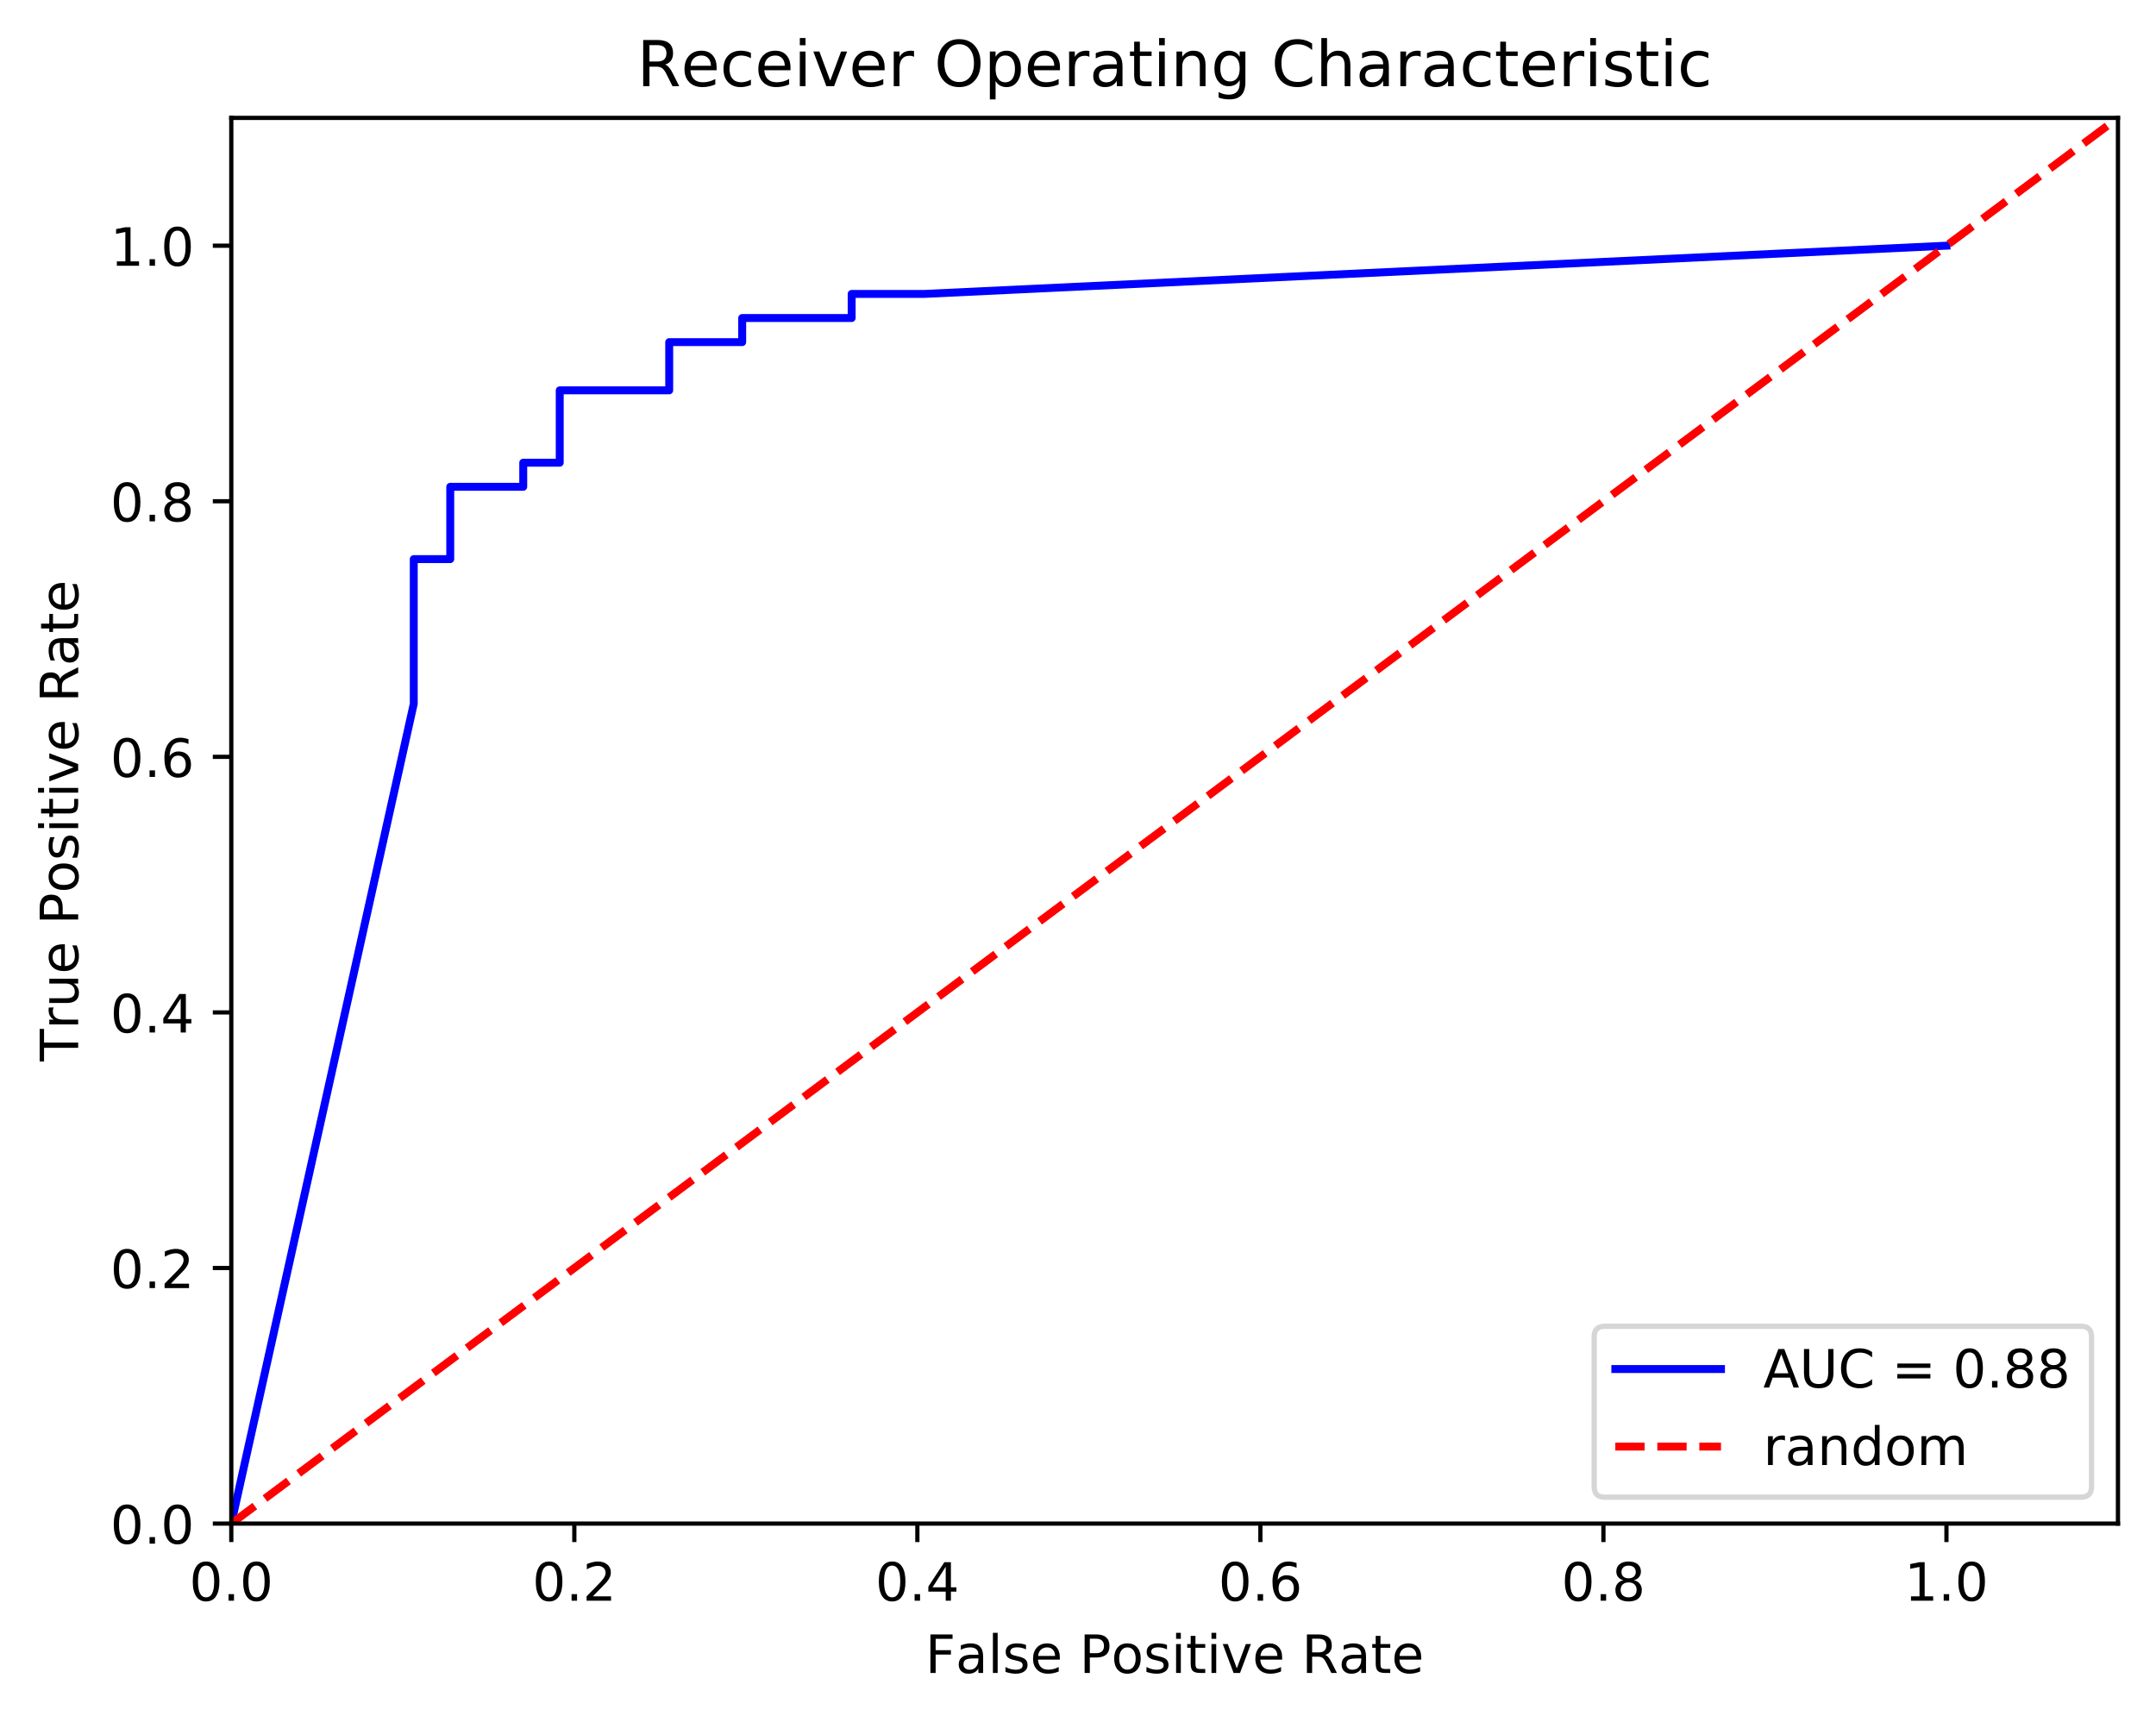
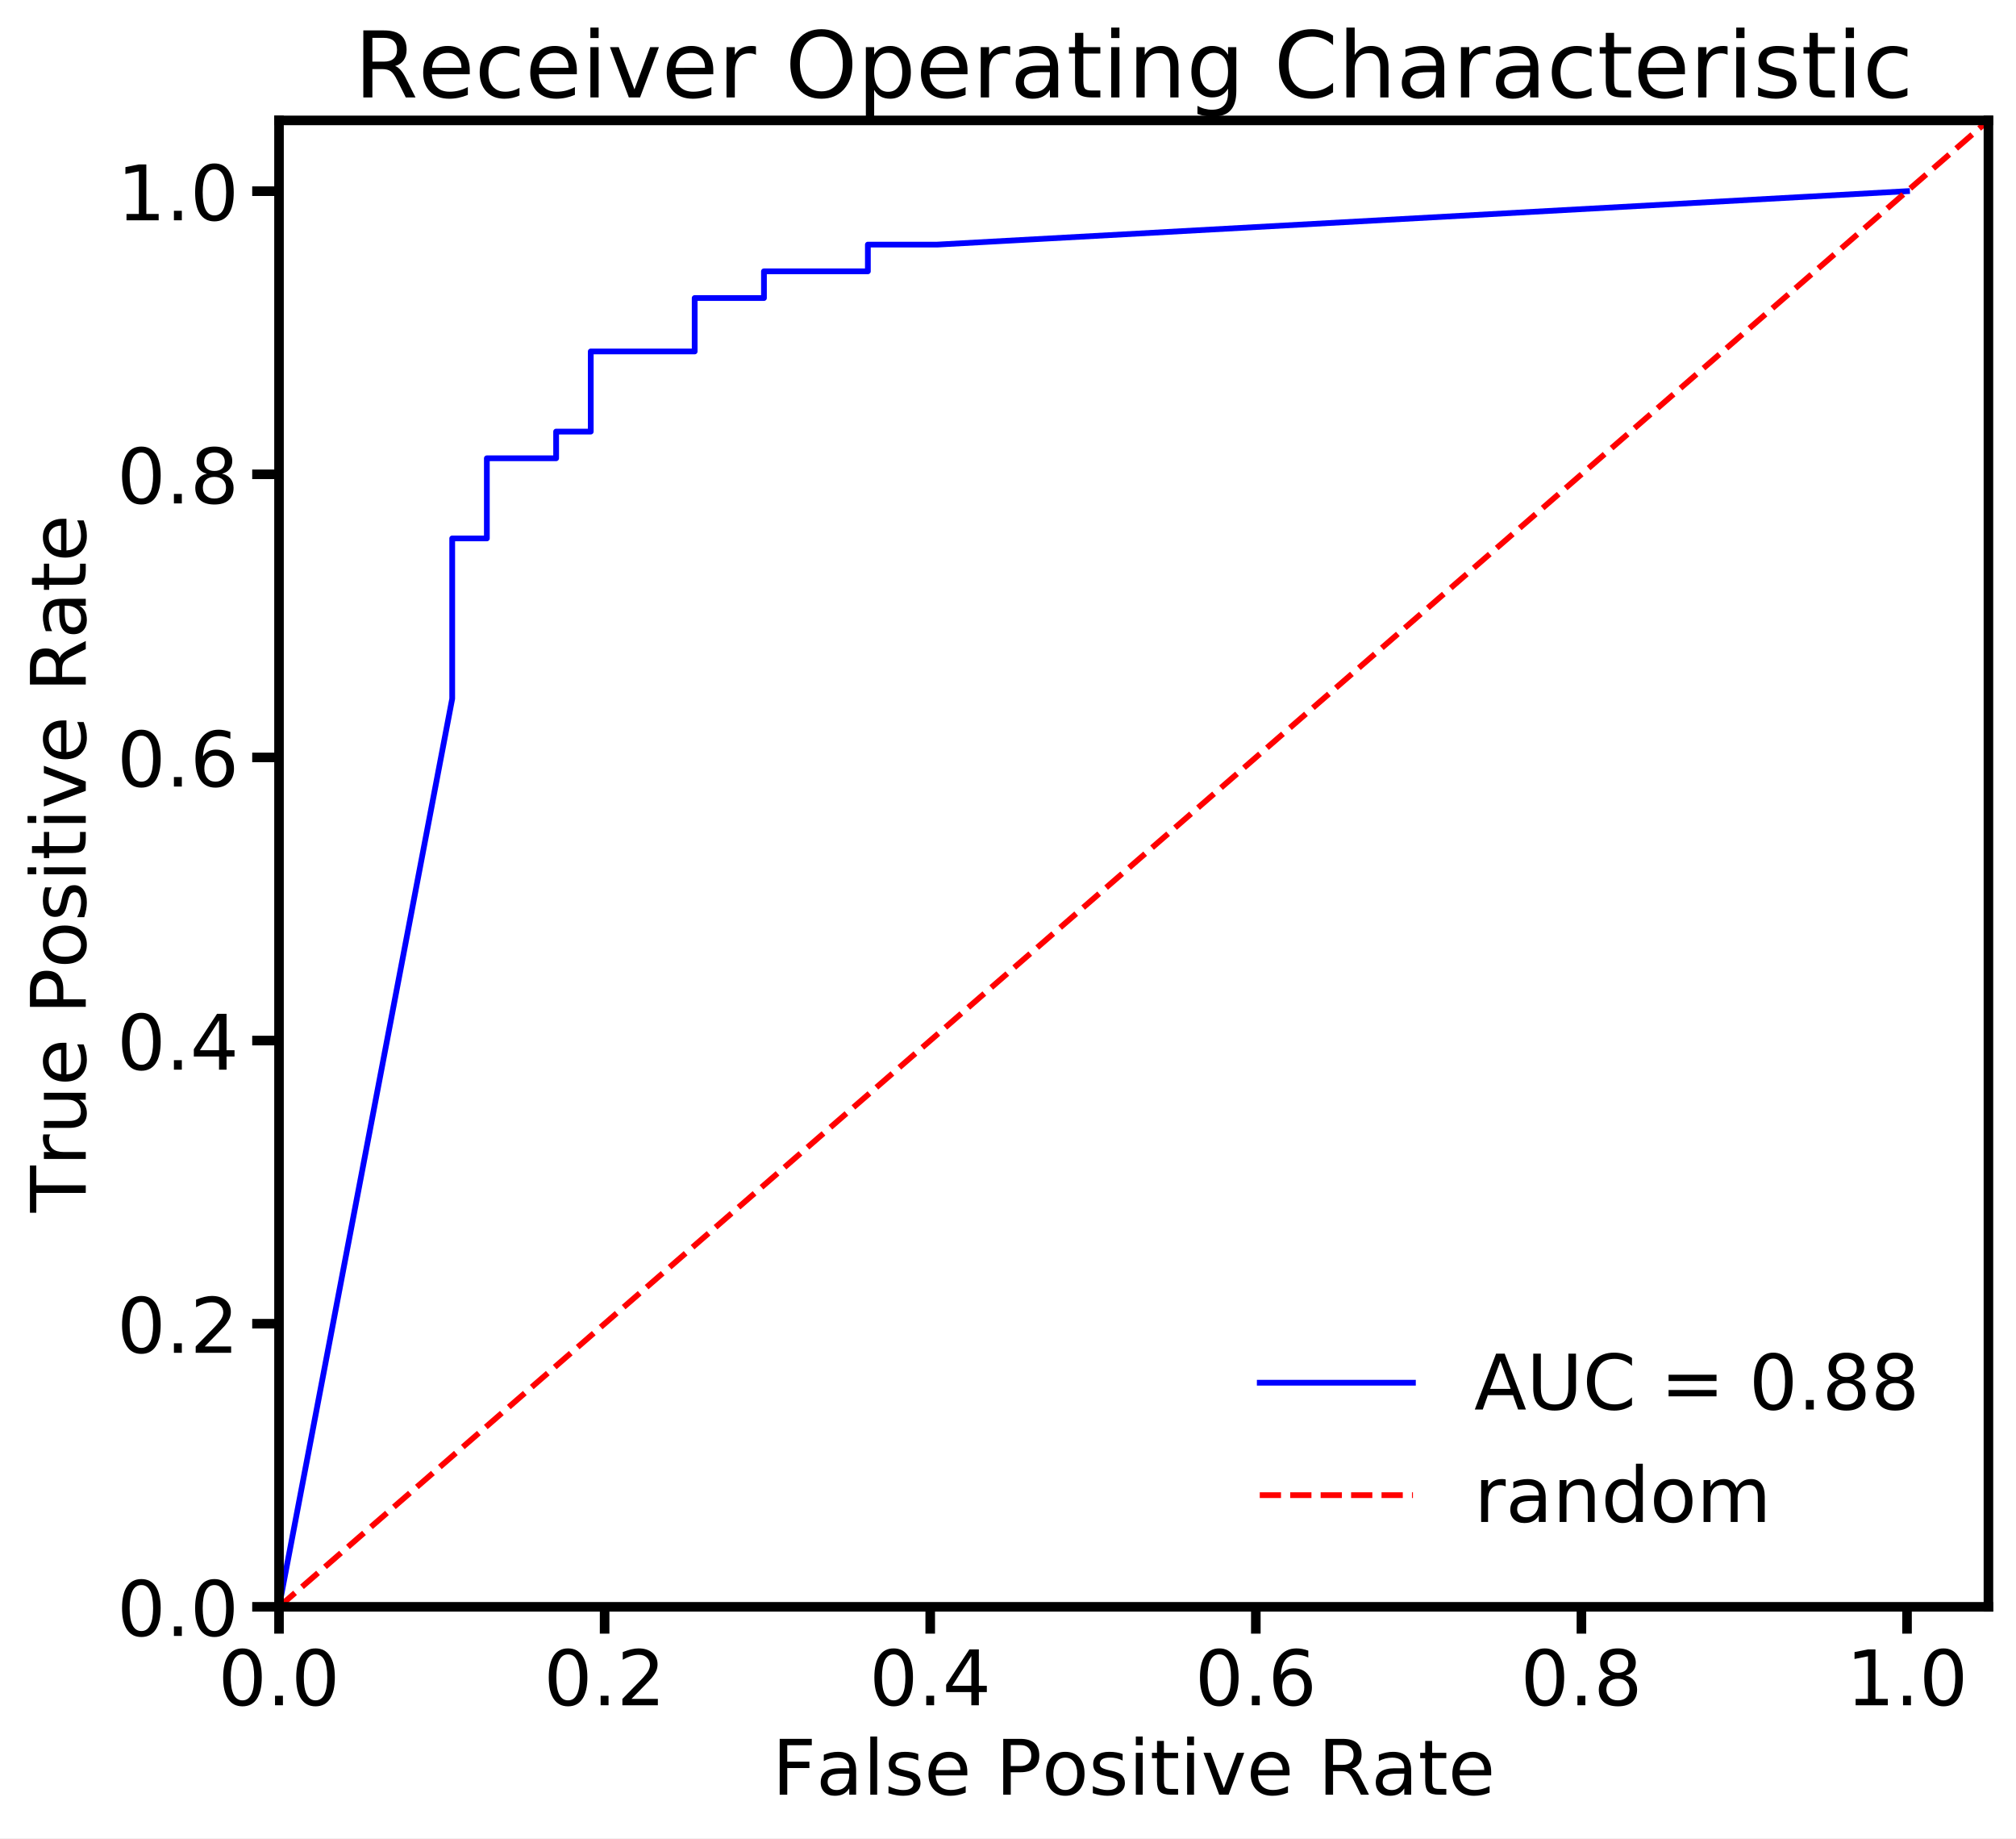
- <svg xmlns="http://www.w3.org/2000/svg" xmlns:xlink="http://www.w3.org/1999/xlink" height="325.986pt" version="1.1" viewBox="0 0 408.101 325.986" width="408.101pt">
+ <svg xmlns="http://www.w3.org/2000/svg" xmlns:xlink="http://www.w3.org/1999/xlink" height="479.929pt" version="1.1" viewBox="0 0 526.462 479.929" width="526.462pt">
  <defs>
    <style type="text/css">
*{stroke-linecap:butt;stroke-linejoin:round;}
  </style>
  </defs>
  <g id="figure_1">
    <g id="patch_1">
-       <path d="M 0 325.986  L 408.101 325.986  L 408.101 0  L 0 0  z " style="fill:#ffffff;" />
+       <path d="M 0 479.929  L 526.462 479.929  L 526.462 0  L 0 0  z " style="fill:#ffffff;" />
    </g>
    <g id="axes_1">
      <g id="patch_2">
-         <path d="M 43.781 288.43  L 400.901 288.43  L 400.901 22.318  L 43.781 22.318  z " style="fill:#ffffff;" />
+         <path d="M 72.862 419.516  L 519.263 419.516  L 519.263 31.436  L 72.862 31.436  z " style="fill:#ffffff;" />
      </g>
      <g id="matplotlib.axis_1">
        <g id="xtick_1">
          <g id="line2d_1">
            <defs>
-               <path d="M 0 0  L 0 3.5  " id="m58cfafa194" style="stroke:#000000;stroke-width:0.8;" />
-             </defs>
-             <g>
-               <use style="stroke:#000000;stroke-width:0.8;" x="43.781" xlink:href="#m58cfafa194" y="288.43" />
+               <path d="M 0 0  L 0 7  " id="m5b88ac5a7a" style="stroke:#000000;stroke-width:2.5;" />
+             </defs>
+             <g>
+               <use style="stroke:#000000;stroke-width:2.5;" x="72.862" xlink:href="#m5b88ac5a7a" y="419.516" />
            </g>
          </g>
          <g id="text_1">
            <defs>
              <path d="M 31.781 66.406  Q 24.172 66.406 20.328 58.906  Q 16.5 51.422 16.5 36.375  Q 16.5 21.391 20.328 13.891  Q 24.172 6.391 31.781 6.391  Q 39.453 6.391 43.281 13.891  Q 47.125 21.391 47.125 36.375  Q 47.125 51.422 43.281 58.906  Q 39.453 66.406 31.781 66.406  z M 31.781 74.219  Q 44.047 74.219 50.516 64.516  Q 56.984 54.828 56.984 36.375  Q 56.984 17.969 50.516 8.266  Q 44.047 -1.422 31.781 -1.422  Q 19.531 -1.422 13.062 8.266  Q 6.594 17.969 6.594 36.375  Q 6.594 54.828 13.062 64.516  Q 19.531 74.219 31.781 74.219  z " id="DejaVuSans-48" />
              <path d="M 10.688 12.406  L 21 12.406  L 21 0  L 10.688 0  z " id="DejaVuSans-46" />
            </defs>
-             <g transform="translate(35.82969 303.0286)scale(0.1 -0.1)">
+             <g transform="translate(56.95938 445.2131)scale(0.2 -0.2)">
              <use xlink:href="#DejaVuSans-48" />
              <use x="63.623" xlink:href="#DejaVuSans-46" />
              <use x="95.41" xlink:href="#DejaVuSans-48" />
            </g>
          </g>
        </g>
        <g id="xtick_2">
          <g id="line2d_2">
            <g>
-               <use style="stroke:#000000;stroke-width:0.8;" x="108.712" xlink:href="#m58cfafa194" y="288.43" />
+               <use style="stroke:#000000;stroke-width:2.5;" x="157.891" xlink:href="#m5b88ac5a7a" y="419.516" />
            </g>
          </g>
          <g id="text_2">
            <defs>
              <path d="M 19.188 8.297  L 53.609 8.297  L 53.609 0  L 7.328 0  L 7.328 8.297  Q 12.938 14.109 22.625 23.891  Q 32.328 33.688 34.812 36.531  Q 39.547 41.844 41.422 45.531  Q 43.312 49.219 43.312 52.781  Q 43.312 58.594 39.234 62.25  Q 35.156 65.922 28.609 65.922  Q 23.969 65.922 18.812 64.312  Q 13.672 62.703 7.812 59.422  L 7.812 69.391  Q 13.766 71.781 18.938 73  Q 24.125 74.219 28.422 74.219  Q 39.75 74.219 46.484 68.547  Q 53.219 62.891 53.219 53.422  Q 53.219 48.922 51.531 44.891  Q 49.859 40.875 45.406 35.406  Q 44.188 33.984 37.641 27.219  Q 31.109 20.453 19.188 8.297  z " id="DejaVuSans-50" />
            </defs>
-             <g transform="translate(100.7606 303.0286)scale(0.1 -0.1)">
+             <g transform="translate(141.9879 445.2131)scale(0.2 -0.2)">
              <use xlink:href="#DejaVuSans-48" />
              <use x="63.623" xlink:href="#DejaVuSans-46" />
              <use x="95.41" xlink:href="#DejaVuSans-50" />
            </g>
          </g>
        </g>
        <g id="xtick_3">
          <g id="line2d_3">
            <g>
-               <use style="stroke:#000000;stroke-width:0.8;" x="173.643" xlink:href="#m58cfafa194" y="288.43" />
+               <use style="stroke:#000000;stroke-width:2.5;" x="242.92" xlink:href="#m5b88ac5a7a" y="419.516" />
            </g>
          </g>
          <g id="text_3">
            <defs>
              <path d="M 37.797 64.312  L 12.891 25.391  L 37.797 25.391  z M 35.203 72.906  L 47.609 72.906  L 47.609 25.391  L 58.016 25.391  L 58.016 17.188  L 47.609 17.188  L 47.609 0  L 37.797 0  L 37.797 17.188  L 4.891 17.188  L 4.891 26.703  z " id="DejaVuSans-52" />
            </defs>
-             <g transform="translate(165.6915 303.0286)scale(0.1 -0.1)">
+             <g transform="translate(227.0165 445.2131)scale(0.2 -0.2)">
              <use xlink:href="#DejaVuSans-48" />
              <use x="63.623" xlink:href="#DejaVuSans-46" />
              <use x="95.41" xlink:href="#DejaVuSans-52" />
            </g>
          </g>
        </g>
        <g id="xtick_4">
          <g id="line2d_4">
            <g>
-               <use style="stroke:#000000;stroke-width:0.8;" x="238.574" xlink:href="#m58cfafa194" y="288.43" />
+               <use style="stroke:#000000;stroke-width:2.5;" x="327.948" xlink:href="#m5b88ac5a7a" y="419.516" />
            </g>
          </g>
          <g id="text_4">
            <defs>
              <path d="M 33.016 40.375  Q 26.375 40.375 22.484 35.828  Q 18.609 31.297 18.609 23.391  Q 18.609 15.531 22.484 10.953  Q 26.375 6.391 33.016 6.391  Q 39.656 6.391 43.531 10.953  Q 47.406 15.531 47.406 23.391  Q 47.406 31.297 43.531 35.828  Q 39.656 40.375 33.016 40.375  z M 52.594 71.297  L 52.594 62.312  Q 48.875 64.062 45.094 64.984  Q 41.312 65.922 37.594 65.922  Q 27.828 65.922 22.672 59.328  Q 17.531 52.734 16.797 39.406  Q 19.672 43.656 24.016 45.922  Q 28.375 48.188 33.594 48.188  Q 44.578 48.188 50.953 41.516  Q 57.328 34.859 57.328 23.391  Q 57.328 12.156 50.688 5.359  Q 44.047 -1.422 33.016 -1.422  Q 20.359 -1.422 13.672 8.266  Q 6.984 17.969 6.984 36.375  Q 6.984 53.656 15.188 63.938  Q 23.391 74.219 37.203 74.219  Q 40.922 74.219 44.703 73.484  Q 48.484 72.75 52.594 71.297  z " id="DejaVuSans-54" />
            </defs>
-             <g transform="translate(230.6224 303.0286)scale(0.1 -0.1)">
+             <g transform="translate(312.0451 445.2131)scale(0.2 -0.2)">
              <use xlink:href="#DejaVuSans-48" />
              <use x="63.623" xlink:href="#DejaVuSans-46" />
              <use x="95.41" xlink:href="#DejaVuSans-54" />
            </g>
          </g>
        </g>
        <g id="xtick_5">
          <g id="line2d_5">
            <g>
-               <use style="stroke:#000000;stroke-width:0.8;" x="303.505" xlink:href="#m58cfafa194" y="288.43" />
+               <use style="stroke:#000000;stroke-width:2.5;" x="412.977" xlink:href="#m5b88ac5a7a" y="419.516" />
            </g>
          </g>
          <g id="text_5">
            <defs>
              <path d="M 31.781 34.625  Q 24.75 34.625 20.719 30.859  Q 16.703 27.094 16.703 20.516  Q 16.703 13.922 20.719 10.156  Q 24.75 6.391 31.781 6.391  Q 38.812 6.391 42.859 10.172  Q 46.922 13.969 46.922 20.516  Q 46.922 27.094 42.891 30.859  Q 38.875 34.625 31.781 34.625  z M 21.922 38.812  Q 15.578 40.375 12.031 44.719  Q 8.5 49.078 8.5 55.328  Q 8.5 64.062 14.719 69.141  Q 20.953 74.219 31.781 74.219  Q 42.672 74.219 48.875 69.141  Q 55.078 64.062 55.078 55.328  Q 55.078 49.078 51.531 44.719  Q 48 40.375 41.703 38.812  Q 48.828 37.156 52.797 32.312  Q 56.781 27.484 56.781 20.516  Q 56.781 9.906 50.312 4.234  Q 43.844 -1.422 31.781 -1.422  Q 19.734 -1.422 13.25 4.234  Q 6.781 9.906 6.781 20.516  Q 6.781 27.484 10.781 32.312  Q 14.797 37.156 21.922 38.812  z M 18.312 54.391  Q 18.312 48.734 21.844 45.562  Q 25.391 42.391 31.781 42.391  Q 38.141 42.391 41.719 45.562  Q 45.312 48.734 45.312 54.391  Q 45.312 60.062 41.719 63.234  Q 38.141 66.406 31.781 66.406  Q 25.391 66.406 21.844 63.234  Q 18.312 60.062 18.312 54.391  z " id="DejaVuSans-56" />
            </defs>
-             <g transform="translate(295.5533 303.0286)scale(0.1 -0.1)">
+             <g transform="translate(397.0737 445.2131)scale(0.2 -0.2)">
              <use xlink:href="#DejaVuSans-48" />
              <use x="63.623" xlink:href="#DejaVuSans-46" />
              <use x="95.41" xlink:href="#DejaVuSans-56" />
            </g>
          </g>
        </g>
        <g id="xtick_6">
          <g id="line2d_6">
            <g>
-               <use style="stroke:#000000;stroke-width:0.8;" x="368.436" xlink:href="#m58cfafa194" y="288.43" />
+               <use style="stroke:#000000;stroke-width:2.5;" x="498.005" xlink:href="#m5b88ac5a7a" y="419.516" />
            </g>
          </g>
          <g id="text_6">
            <defs>
              <path d="M 12.406 8.297  L 28.516 8.297  L 28.516 63.922  L 10.984 60.406  L 10.984 69.391  L 28.422 72.906  L 38.281 72.906  L 38.281 8.297  L 54.391 8.297  L 54.391 0  L 12.406 0  z " id="DejaVuSans-49" />
            </defs>
-             <g transform="translate(360.4842 303.0286)scale(0.1 -0.1)">
+             <g transform="translate(482.1022 445.2131)scale(0.2 -0.2)">
              <use xlink:href="#DejaVuSans-49" />
              <use x="63.623" xlink:href="#DejaVuSans-46" />
              <use x="95.41" xlink:href="#DejaVuSans-48" />
            </g>
          </g>
        </g>
        <g id="text_7">
          <defs>
            <path d="M 9.812 72.906  L 51.703 72.906  L 51.703 64.594  L 19.672 64.594  L 19.672 43.109  L 48.578 43.109  L 48.578 34.812  L 19.672 34.812  L 19.672 0  L 9.812 0  z " id="DejaVuSans-70" />
            <path d="M 34.281 27.484  Q 23.391 27.484 19.188 25  Q 14.984 22.516 14.984 16.5  Q 14.984 11.719 18.141 8.906  Q 21.297 6.109 26.703 6.109  Q 34.188 6.109 38.703 11.406  Q 43.219 16.703 43.219 25.484  L 43.219 27.484  z M 52.203 31.203  L 52.203 0  L 43.219 0  L 43.219 8.297  Q 40.141 3.328 35.547 0.953  Q 30.953 -1.422 24.312 -1.422  Q 15.922 -1.422 10.953 3.297  Q 6 8.016 6 15.922  Q 6 25.141 12.172 29.828  Q 18.359 34.516 30.609 34.516  L 43.219 34.516  L 43.219 35.406  Q 43.219 41.609 39.141 45  Q 35.062 48.391 27.688 48.391  Q 23 48.391 18.547 47.266  Q 14.109 46.141 10.016 43.891  L 10.016 52.203  Q 14.938 54.109 19.578 55.047  Q 24.219 56 28.609 56  Q 40.484 56 46.344 49.844  Q 52.203 43.703 52.203 31.203  z " id="DejaVuSans-97" />
            <path d="M 9.422 75.984  L 18.406 75.984  L 18.406 0  L 9.422 0  z " id="DejaVuSans-108" />
            <path d="M 44.281 53.078  L 44.281 44.578  Q 40.484 46.531 36.375 47.5  Q 32.281 48.484 27.875 48.484  Q 21.188 48.484 17.844 46.438  Q 14.5 44.391 14.5 40.281  Q 14.5 37.156 16.891 35.375  Q 19.281 33.594 26.516 31.984  L 29.594 31.297  Q 39.156 29.25 43.188 25.516  Q 47.219 21.781 47.219 15.094  Q 47.219 7.469 41.188 3.016  Q 35.156 -1.422 24.609 -1.422  Q 20.219 -1.422 15.453 -0.562  Q 10.688 0.297 5.422 2  L 5.422 11.281  Q 10.406 8.688 15.234 7.391  Q 20.062 6.109 24.812 6.109  Q 31.156 6.109 34.562 8.281  Q 37.984 10.453 37.984 14.406  Q 37.984 18.062 35.516 20.016  Q 33.062 21.969 24.703 23.781  L 21.578 24.516  Q 13.234 26.266 9.516 29.906  Q 5.812 33.547 5.812 39.891  Q 5.812 47.609 11.281 51.797  Q 16.75 56 26.812 56  Q 31.781 56 36.172 55.266  Q 40.578 54.547 44.281 53.078  z " id="DejaVuSans-115" />
            <path d="M 56.203 29.594  L 56.203 25.203  L 14.891 25.203  Q 15.484 15.922 20.484 11.062  Q 25.484 6.203 34.422 6.203  Q 39.594 6.203 44.453 7.469  Q 49.312 8.734 54.109 11.281  L 54.109 2.781  Q 49.266 0.734 44.188 -0.344  Q 39.109 -1.422 33.891 -1.422  Q 20.797 -1.422 13.156 6.188  Q 5.516 13.812 5.516 26.812  Q 5.516 40.234 12.766 48.109  Q 20.016 56 32.328 56  Q 43.359 56 49.781 48.891  Q 56.203 41.797 56.203 29.594  z M 47.219 32.234  Q 47.125 39.594 43.094 43.984  Q 39.062 48.391 32.422 48.391  Q 24.906 48.391 20.391 44.141  Q 15.875 39.891 15.188 32.172  z " id="DejaVuSans-101" />
            <path id="DejaVuSans-32" />
            <path d="M 19.672 64.797  L 19.672 37.406  L 32.078 37.406  Q 38.969 37.406 42.719 40.969  Q 46.484 44.531 46.484 51.125  Q 46.484 57.672 42.719 61.234  Q 38.969 64.797 32.078 64.797  z M 9.812 72.906  L 32.078 72.906  Q 44.344 72.906 50.609 67.359  Q 56.891 61.812 56.891 51.125  Q 56.891 40.328 50.609 34.812  Q 44.344 29.297 32.078 29.297  L 19.672 29.297  L 19.672 0  L 9.812 0  z " id="DejaVuSans-80" />
            <path d="M 30.609 48.391  Q 23.391 48.391 19.188 42.75  Q 14.984 37.109 14.984 27.297  Q 14.984 17.484 19.156 11.844  Q 23.344 6.203 30.609 6.203  Q 37.797 6.203 41.984 11.859  Q 46.188 17.531 46.188 27.297  Q 46.188 37.016 41.984 42.703  Q 37.797 48.391 30.609 48.391  z M 30.609 56  Q 42.328 56 49.016 48.375  Q 55.719 40.766 55.719 27.297  Q 55.719 13.875 49.016 6.219  Q 42.328 -1.422 30.609 -1.422  Q 18.844 -1.422 12.172 6.219  Q 5.516 13.875 5.516 27.297  Q 5.516 40.766 12.172 48.375  Q 18.844 56 30.609 56  z " id="DejaVuSans-111" />
            <path d="M 9.422 54.688  L 18.406 54.688  L 18.406 0  L 9.422 0  z M 9.422 75.984  L 18.406 75.984  L 18.406 64.594  L 9.422 64.594  z " id="DejaVuSans-105" />
            <path d="M 18.312 70.219  L 18.312 54.688  L 36.812 54.688  L 36.812 47.703  L 18.312 47.703  L 18.312 18.016  Q 18.312 11.328 20.141 9.422  Q 21.969 7.516 27.594 7.516  L 36.812 7.516  L 36.812 0  L 27.594 0  Q 17.188 0 13.234 3.875  Q 9.281 7.766 9.281 18.016  L 9.281 47.703  L 2.688 47.703  L 2.688 54.688  L 9.281 54.688  L 9.281 70.219  z " id="DejaVuSans-116" />
            <path d="M 2.984 54.688  L 12.5 54.688  L 29.594 8.797  L 46.688 54.688  L 56.203 54.688  L 35.688 0  L 23.484 0  z " id="DejaVuSans-118" />
            <path d="M 44.391 34.188  Q 47.562 33.109 50.562 29.594  Q 53.562 26.078 56.594 19.922  L 66.609 0  L 56 0  L 46.688 18.703  Q 43.062 26.031 39.672 28.422  Q 36.281 30.812 30.422 30.812  L 19.672 30.812  L 19.672 0  L 9.812 0  L 9.812 72.906  L 32.078 72.906  Q 44.578 72.906 50.734 67.672  Q 56.891 62.453 56.891 51.906  Q 56.891 45.016 53.688 40.469  Q 50.484 35.938 44.391 34.188  z M 19.672 64.797  L 19.672 38.922  L 32.078 38.922  Q 39.203 38.922 42.844 42.219  Q 46.484 45.516 46.484 51.906  Q 46.484 58.297 42.844 61.547  Q 39.203 64.797 32.078 64.797  z " id="DejaVuSans-82" />
          </defs>
-           <g transform="translate(175.1358 316.7067)scale(0.1 -0.1)">
+           <g transform="translate(201.6516 468.5694)scale(0.2 -0.2)">
            <use xlink:href="#DejaVuSans-70" />
            <use x="57.379" xlink:href="#DejaVuSans-97" />
            <use x="118.658" xlink:href="#DejaVuSans-108" />
            <use x="146.441" xlink:href="#DejaVuSans-115" />
            <use x="198.541" xlink:href="#DejaVuSans-101" />
            <use x="260.064" xlink:href="#DejaVuSans-32" />
            <use x="291.852" xlink:href="#DejaVuSans-80" />
            <use x="352.107" xlink:href="#DejaVuSans-111" />
            <use x="413.289" xlink:href="#DejaVuSans-115" />
            <use x="465.389" xlink:href="#DejaVuSans-105" />
            <use x="493.172" xlink:href="#DejaVuSans-116" />
            <use x="532.381" xlink:href="#DejaVuSans-105" />
            <use x="560.164" xlink:href="#DejaVuSans-118" />
            <use x="619.344" xlink:href="#DejaVuSans-101" />
            <use x="680.867" xlink:href="#DejaVuSans-32" />
            <use x="712.654" xlink:href="#DejaVuSans-82" />
            <use x="782.105" xlink:href="#DejaVuSans-97" />
            <use x="843.385" xlink:href="#DejaVuSans-116" />
            <use x="882.594" xlink:href="#DejaVuSans-101" />
          </g>
        </g>
      </g>
      <g id="matplotlib.axis_2">
        <g id="ytick_1">
          <g id="line2d_7">
            <defs>
-               <path d="M 0 0  L -3.5 0  " id="mcb95b6b157" style="stroke:#000000;stroke-width:0.8;" />
-             </defs>
-             <g>
-               <use style="stroke:#000000;stroke-width:0.8;" x="43.781" xlink:href="#mcb95b6b157" y="288.43" />
+               <path d="M 0 0  L -7 0  " id="m19dcec7532" style="stroke:#000000;stroke-width:2.5;" />
+             </defs>
+             <g>
+               <use style="stroke:#000000;stroke-width:2.5;" x="72.862" xlink:href="#m19dcec7532" y="419.516" />
            </g>
          </g>
          <g id="text_8">
-             <g transform="translate(20.87813 292.2293)scale(0.1 -0.1)">
+             <g transform="translate(30.55625 427.1147)scale(0.2 -0.2)">
              <use xlink:href="#DejaVuSans-48" />
              <use x="63.623" xlink:href="#DejaVuSans-46" />
              <use x="95.41" xlink:href="#DejaVuSans-48" />
            </g>
          </g>
        </g>
        <g id="ytick_2">
          <g id="line2d_8">
            <g>
-               <use style="stroke:#000000;stroke-width:0.8;" x="43.781" xlink:href="#mcb95b6b157" y="240.046" />
+               <use style="stroke:#000000;stroke-width:2.5;" x="72.862" xlink:href="#m19dcec7532" y="345.596" />
            </g>
          </g>
          <g id="text_9">
-             <g transform="translate(20.87813 243.8453)scale(0.1 -0.1)">
+             <g transform="translate(30.55625 353.1947)scale(0.2 -0.2)">
              <use xlink:href="#DejaVuSans-48" />
              <use x="63.623" xlink:href="#DejaVuSans-46" />
              <use x="95.41" xlink:href="#DejaVuSans-50" />
            </g>
          </g>
        </g>
        <g id="ytick_3">
          <g id="line2d_9">
            <g>
-               <use style="stroke:#000000;stroke-width:0.8;" x="43.781" xlink:href="#mcb95b6b157" y="191.662" />
+               <use style="stroke:#000000;stroke-width:2.5;" x="72.862" xlink:href="#m19dcec7532" y="271.676" />
            </g>
          </g>
          <g id="text_10">
-             <g transform="translate(20.87813 195.4613)scale(0.1 -0.1)">
+             <g transform="translate(30.55625 279.2747)scale(0.2 -0.2)">
              <use xlink:href="#DejaVuSans-48" />
              <use x="63.623" xlink:href="#DejaVuSans-46" />
              <use x="95.41" xlink:href="#DejaVuSans-52" />
            </g>
          </g>
        </g>
        <g id="ytick_4">
          <g id="line2d_10">
            <g>
-               <use style="stroke:#000000;stroke-width:0.8;" x="43.781" xlink:href="#mcb95b6b157" y="143.278" />
+               <use style="stroke:#000000;stroke-width:2.5;" x="72.862" xlink:href="#m19dcec7532" y="197.756" />
            </g>
          </g>
          <g id="text_11">
-             <g transform="translate(20.87813 147.0773)scale(0.1 -0.1)">
+             <g transform="translate(30.55625 205.3547)scale(0.2 -0.2)">
              <use xlink:href="#DejaVuSans-48" />
              <use x="63.623" xlink:href="#DejaVuSans-46" />
              <use x="95.41" xlink:href="#DejaVuSans-54" />
            </g>
          </g>
        </g>
        <g id="ytick_5">
          <g id="line2d_11">
            <g>
-               <use style="stroke:#000000;stroke-width:0.8;" x="43.781" xlink:href="#mcb95b6b157" y="94.894" />
+               <use style="stroke:#000000;stroke-width:2.5;" x="72.862" xlink:href="#m19dcec7532" y="123.836" />
            </g>
          </g>
          <g id="text_12">
-             <g transform="translate(20.87813 98.69334)scale(0.1 -0.1)">
+             <g transform="translate(30.55625 131.4347)scale(0.2 -0.2)">
              <use xlink:href="#DejaVuSans-48" />
              <use x="63.623" xlink:href="#DejaVuSans-46" />
              <use x="95.41" xlink:href="#DejaVuSans-56" />
            </g>
          </g>
        </g>
        <g id="ytick_6">
          <g id="line2d_12">
            <g>
-               <use style="stroke:#000000;stroke-width:0.8;" x="43.781" xlink:href="#mcb95b6b157" y="46.51" />
+               <use style="stroke:#000000;stroke-width:2.5;" x="72.862" xlink:href="#m19dcec7532" y="49.916" />
            </g>
          </g>
          <g id="text_13">
-             <g transform="translate(20.87813 50.30934)scale(0.1 -0.1)">
+             <g transform="translate(30.55625 57.51469)scale(0.2 -0.2)">
              <use xlink:href="#DejaVuSans-49" />
              <use x="63.623" xlink:href="#DejaVuSans-46" />
              <use x="95.41" xlink:href="#DejaVuSans-48" />
            </g>
          </g>
        </g>
        <g id="text_14">
          <defs>
            <path d="M -0.297 72.906  L 61.375 72.906  L 61.375 64.594  L 35.5 64.594  L 35.5 0  L 25.594 0  L 25.594 64.594  L -0.297 64.594  z " id="DejaVuSans-84" />
            <path d="M 41.109 46.297  Q 39.594 47.172 37.812 47.578  Q 36.031 48 33.891 48  Q 26.266 48 22.188 43.047  Q 18.109 38.094 18.109 28.812  L 18.109 0  L 9.078 0  L 9.078 54.688  L 18.109 54.688  L 18.109 46.188  Q 20.953 51.172 25.484 53.578  Q 30.031 56 36.531 56  Q 37.453 56 38.578 55.875  Q 39.703 55.766 41.062 55.516  z " id="DejaVuSans-114" />
            <path d="M 8.5 21.578  L 8.5 54.688  L 17.484 54.688  L 17.484 21.922  Q 17.484 14.156 20.5 10.266  Q 23.531 6.391 29.594 6.391  Q 36.859 6.391 41.078 11.031  Q 45.312 15.672 45.312 23.688  L 45.312 54.688  L 54.297 54.688  L 54.297 0  L 45.312 0  L 45.312 8.406  Q 42.047 3.422 37.719 1  Q 33.406 -1.422 27.688 -1.422  Q 18.266 -1.422 13.375 4.438  Q 8.5 10.297 8.5 21.578  z M 31.109 56  z " id="DejaVuSans-117" />
          </defs>
-           <g transform="translate(14.79844 200.9202)rotate(-90)scale(0.1 -0.1)">
+           <g transform="translate(22.39688 316.5684)rotate(-90)scale(0.2 -0.2)">
            <use xlink:href="#DejaVuSans-84" />
            <use x="60.865" xlink:href="#DejaVuSans-114" />
            <use x="101.979" xlink:href="#DejaVuSans-117" />
            <use x="165.357" xlink:href="#DejaVuSans-101" />
            <use x="226.881" xlink:href="#DejaVuSans-32" />
            <use x="258.668" xlink:href="#DejaVuSans-80" />
            <use x="318.924" xlink:href="#DejaVuSans-111" />
            <use x="380.105" xlink:href="#DejaVuSans-115" />
            <use x="432.205" xlink:href="#DejaVuSans-105" />
            <use x="459.988" xlink:href="#DejaVuSans-116" />
            <use x="499.197" xlink:href="#DejaVuSans-105" />
            <use x="526.98" xlink:href="#DejaVuSans-118" />
            <use x="586.16" xlink:href="#DejaVuSans-101" />
            <use x="647.684" xlink:href="#DejaVuSans-32" />
            <use x="679.471" xlink:href="#DejaVuSans-82" />
            <use x="748.922" xlink:href="#DejaVuSans-97" />
            <use x="810.201" xlink:href="#DejaVuSans-116" />
            <use x="849.41" xlink:href="#DejaVuSans-101" />
          </g>
        </g>
      </g>
      <g id="line2d_13">
-         <path clip-path="url(#p94a0a0703e)" d="M 43.781 288.43  L 78.319 133.236  L 78.319 105.849  L 85.227 105.849  L 85.227 92.155  L 99.042 92.155  L 99.042 87.591  L 105.949 87.591  L 105.949 73.897  L 126.672 73.897  L 126.672 64.768  L 140.487 64.768  L 140.487 60.204  L 161.209 60.204  L 161.209 55.639  L 175.025 55.639  L 368.436 46.51  " style="fill:none;stroke:#0000ff;stroke-linecap:square;stroke-width:1.5;" />
+         <path clip-path="url(#p8647afe541)" d="M 72.862 419.516  L 118.09 182.414  L 118.09 140.573  L 127.136 140.573  L 127.136 119.652  L 145.227 119.652  L 145.227 112.679  L 154.273 112.679  L 154.273 91.758  L 181.41 91.758  L 181.41 77.811  L 199.501 77.811  L 199.501 70.837  L 226.638 70.837  L 226.638 63.863  L 244.729 63.863  L 498.005 49.916  " style="fill:none;stroke:#0000ff;stroke-linecap:square;stroke-width:1.5;" />
      </g>
      <g id="line2d_14">
-         <path clip-path="url(#p94a0a0703e)" d="M 43.781 288.43  L 400.901 22.318  " style="fill:none;stroke:#ff0000;stroke-dasharray:5.55,2.4;stroke-dashoffset:0;stroke-width:1.5;" />
+         <path clip-path="url(#p8647afe541)" d="M 72.862 419.516  L 527.462 24.308  " style="fill:none;stroke:#ff0000;stroke-dasharray:5.55,2.4;stroke-dashoffset:0;stroke-width:1.5;" />
      </g>
      <g id="patch_3">
-         <path d="M 43.781 288.43  L 43.781 22.318  " style="fill:none;stroke:#000000;stroke-linecap:square;stroke-linejoin:miter;stroke-width:0.8;" />
+         <path d="M 72.862 419.516  L 72.862 31.436  " style="fill:none;stroke:#000000;stroke-linecap:square;stroke-linejoin:miter;stroke-width:2.5;" />
      </g>
      <g id="patch_4">
-         <path d="M 400.901 288.43  L 400.901 22.318  " style="fill:none;stroke:#000000;stroke-linecap:square;stroke-linejoin:miter;stroke-width:0.8;" />
+         <path d="M 519.263 419.516  L 519.263 31.436  " style="fill:none;stroke:#000000;stroke-linecap:square;stroke-linejoin:miter;stroke-width:2.5;" />
      </g>
      <g id="patch_5">
-         <path d="M 43.781 288.43  L 400.901 288.43  " style="fill:none;stroke:#000000;stroke-linecap:square;stroke-linejoin:miter;stroke-width:0.8;" />
+         <path d="M 72.862 419.516  L 519.263 419.516  " style="fill:none;stroke:#000000;stroke-linecap:square;stroke-linejoin:miter;stroke-width:2.5;" />
      </g>
      <g id="patch_6">
-         <path d="M 43.781 22.318  L 400.901 22.318  " style="fill:none;stroke:#000000;stroke-linecap:square;stroke-linejoin:miter;stroke-width:0.8;" />
+         <path d="M 72.862 31.436  L 519.263 31.436  " style="fill:none;stroke:#000000;stroke-linecap:square;stroke-linejoin:miter;stroke-width:2.5;" />
      </g>
      <g id="text_15">
        <defs>
          <path d="M 48.781 52.594  L 48.781 44.188  Q 44.969 46.297 41.141 47.344  Q 37.312 48.391 33.406 48.391  Q 24.656 48.391 19.812 42.844  Q 14.984 37.312 14.984 27.297  Q 14.984 17.281 19.812 11.734  Q 24.656 6.203 33.406 6.203  Q 37.312 6.203 41.141 7.25  Q 44.969 8.297 48.781 10.406  L 48.781 2.094  Q 45.016 0.344 40.984 -0.531  Q 36.969 -1.422 32.422 -1.422  Q 20.062 -1.422 12.781 6.344  Q 5.516 14.109 5.516 27.297  Q 5.516 40.672 12.859 48.328  Q 20.219 56 33.016 56  Q 37.156 56 41.109 55.141  Q 45.062 54.297 48.781 52.594  z " id="DejaVuSans-99" />
          <path d="M 39.406 66.219  Q 28.656 66.219 22.328 58.203  Q 16.016 50.203 16.016 36.375  Q 16.016 22.609 22.328 14.594  Q 28.656 6.594 39.406 6.594  Q 50.141 6.594 56.422 14.594  Q 62.703 22.609 62.703 36.375  Q 62.703 50.203 56.422 58.203  Q 50.141 66.219 39.406 66.219  z M 39.406 74.219  Q 54.734 74.219 63.906 63.938  Q 73.094 53.656 73.094 36.375  Q 73.094 19.141 63.906 8.859  Q 54.734 -1.422 39.406 -1.422  Q 24.031 -1.422 14.812 8.828  Q 5.609 19.094 5.609 36.375  Q 5.609 53.656 14.812 63.938  Q 24.031 74.219 39.406 74.219  z " id="DejaVuSans-79" />
          <path d="M 18.109 8.203  L 18.109 -20.797  L 9.078 -20.797  L 9.078 54.688  L 18.109 54.688  L 18.109 46.391  Q 20.953 51.266 25.266 53.625  Q 29.594 56 35.594 56  Q 45.562 56 51.781 48.094  Q 58.016 40.188 58.016 27.297  Q 58.016 14.406 51.781 6.484  Q 45.562 -1.422 35.594 -1.422  Q 29.594 -1.422 25.266 0.953  Q 20.953 3.328 18.109 8.203  z M 48.688 27.297  Q 48.688 37.203 44.609 42.844  Q 40.531 48.484 33.406 48.484  Q 26.266 48.484 22.188 42.844  Q 18.109 37.203 18.109 27.297  Q 18.109 17.391 22.188 11.75  Q 26.266 6.109 33.406 6.109  Q 40.531 6.109 44.609 11.75  Q 48.688 17.391 48.688 27.297  z " id="DejaVuSans-112" />
          <path d="M 54.891 33.016  L 54.891 0  L 45.906 0  L 45.906 32.719  Q 45.906 40.484 42.875 44.328  Q 39.844 48.188 33.797 48.188  Q 26.516 48.188 22.312 43.547  Q 18.109 38.922 18.109 30.906  L 18.109 0  L 9.078 0  L 9.078 54.688  L 18.109 54.688  L 18.109 46.188  Q 21.344 51.125 25.703 53.562  Q 30.078 56 35.797 56  Q 45.219 56 50.047 50.172  Q 54.891 44.344 54.891 33.016  z " id="DejaVuSans-110" />
          <path d="M 45.406 27.984  Q 45.406 37.75 41.375 43.109  Q 37.359 48.484 30.078 48.484  Q 22.859 48.484 18.828 43.109  Q 14.797 37.75 14.797 27.984  Q 14.797 18.266 18.828 12.891  Q 22.859 7.516 30.078 7.516  Q 37.359 7.516 41.375 12.891  Q 45.406 18.266 45.406 27.984  z M 54.391 6.781  Q 54.391 -7.172 48.188 -13.984  Q 42 -20.797 29.203 -20.797  Q 24.469 -20.797 20.266 -20.094  Q 16.062 -19.391 12.109 -17.922  L 12.109 -9.188  Q 16.062 -11.328 19.922 -12.344  Q 23.781 -13.375 27.781 -13.375  Q 36.625 -13.375 41.016 -8.766  Q 45.406 -4.156 45.406 5.172  L 45.406 9.625  Q 42.625 4.781 38.281 2.391  Q 33.938 0 27.875 0  Q 17.828 0 11.672 7.656  Q 5.516 15.328 5.516 27.984  Q 5.516 40.672 11.672 48.328  Q 17.828 56 27.875 56  Q 33.938 56 38.281 53.609  Q 42.625 51.219 45.406 46.391  L 45.406 54.688  L 54.391 54.688  z " id="DejaVuSans-103" />
          <path d="M 64.406 67.281  L 64.406 56.891  Q 59.422 61.531 53.781 63.812  Q 48.141 66.109 41.797 66.109  Q 29.297 66.109 22.656 58.469  Q 16.016 50.828 16.016 36.375  Q 16.016 21.969 22.656 14.328  Q 29.297 6.688 41.797 6.688  Q 48.141 6.688 53.781 8.984  Q 59.422 11.281 64.406 15.922  L 64.406 5.609  Q 59.234 2.094 53.438 0.328  Q 47.656 -1.422 41.219 -1.422  Q 24.656 -1.422 15.125 8.703  Q 5.609 18.844 5.609 36.375  Q 5.609 53.953 15.125 64.078  Q 24.656 74.219 41.219 74.219  Q 47.75 74.219 53.531 72.484  Q 59.328 70.75 64.406 67.281  z " id="DejaVuSans-67" />
          <path d="M 54.891 33.016  L 54.891 0  L 45.906 0  L 45.906 32.719  Q 45.906 40.484 42.875 44.328  Q 39.844 48.188 33.797 48.188  Q 26.516 48.188 22.312 43.547  Q 18.109 38.922 18.109 30.906  L 18.109 0  L 9.078 0  L 9.078 75.984  L 18.109 75.984  L 18.109 46.188  Q 21.344 51.125 25.703 53.562  Q 30.078 56 35.797 56  Q 45.219 56 50.047 50.172  Q 54.891 44.344 54.891 33.016  z " id="DejaVuSans-104" />
        </defs>
-         <g transform="translate(120.5719 16.31812)scale(0.12 -0.12)">
+         <g transform="translate(92.52375 25.43625)scale(0.24 -0.24)">
          <use xlink:href="#DejaVuSans-82" />
          <use x="69.42" xlink:href="#DejaVuSans-101" />
          <use x="130.943" xlink:href="#DejaVuSans-99" />
          <use x="185.924" xlink:href="#DejaVuSans-101" />
          <use x="247.447" xlink:href="#DejaVuSans-105" />
          <use x="275.23" xlink:href="#DejaVuSans-118" />
          <use x="334.41" xlink:href="#DejaVuSans-101" />
          <use x="395.934" xlink:href="#DejaVuSans-114" />
          <use x="437.047" xlink:href="#DejaVuSans-32" />
          <use x="468.834" xlink:href="#DejaVuSans-79" />
          <use x="547.545" xlink:href="#DejaVuSans-112" />
          <use x="611.021" xlink:href="#DejaVuSans-101" />
          <use x="672.545" xlink:href="#DejaVuSans-114" />
          <use x="713.658" xlink:href="#DejaVuSans-97" />
          <use x="774.938" xlink:href="#DejaVuSans-116" />
          <use x="814.146" xlink:href="#DejaVuSans-105" />
          <use x="841.93" xlink:href="#DejaVuSans-110" />
          <use x="905.309" xlink:href="#DejaVuSans-103" />
          <use x="968.785" xlink:href="#DejaVuSans-32" />
          <use x="1000.572" xlink:href="#DejaVuSans-67" />
          <use x="1070.396" xlink:href="#DejaVuSans-104" />
          <use x="1133.775" xlink:href="#DejaVuSans-97" />
          <use x="1195.055" xlink:href="#DejaVuSans-114" />
          <use x="1236.168" xlink:href="#DejaVuSans-97" />
          <use x="1297.447" xlink:href="#DejaVuSans-99" />
          <use x="1352.428" xlink:href="#DejaVuSans-116" />
          <use x="1391.637" xlink:href="#DejaVuSans-101" />
          <use x="1453.16" xlink:href="#DejaVuSans-114" />
          <use x="1494.273" xlink:href="#DejaVuSans-105" />
          <use x="1522.057" xlink:href="#DejaVuSans-115" />
          <use x="1574.156" xlink:href="#DejaVuSans-116" />
          <use x="1613.365" xlink:href="#DejaVuSans-105" />
          <use x="1641.148" xlink:href="#DejaVuSans-99" />
        </g>
      </g>
      <g id="legend_1">
-         <g id="patch_7">
-           <path d="M 303.757 283.43  L 393.901 283.43  Q 395.901 283.43 395.901 281.43  L 395.901 253.074  Q 395.901 251.074 393.901 251.074  L 303.757 251.074  Q 301.757 251.074 301.757 253.074  L 301.757 281.43  Q 301.757 283.43 303.757 283.43  z " style="fill:#ffffff;opacity:0.8;stroke:#cccccc;stroke-linejoin:miter;" />
-         </g>
        <g id="line2d_15">
-           <path d="M 305.757 259.172  L 325.757 259.172  " style="fill:none;stroke:#0000ff;stroke-linecap:square;stroke-width:1.5;" />
+           <path d="M 328.975 361.001  L 368.975 361.001  " style="fill:none;stroke:#0000ff;stroke-linecap:square;stroke-width:1.5;" />
        </g>
        <g id="line2d_16" />
        <g id="text_16">
          <defs>
            <path d="M 34.188 63.188  L 20.797 26.906  L 47.609 26.906  z M 28.609 72.906  L 39.797 72.906  L 67.578 0  L 57.328 0  L 50.688 18.703  L 17.828 18.703  L 11.188 0  L 0.781 0  z " id="DejaVuSans-65" />
            <path d="M 8.688 72.906  L 18.609 72.906  L 18.609 28.609  Q 18.609 16.891 22.844 11.734  Q 27.094 6.594 36.625 6.594  Q 46.094 6.594 50.344 11.734  Q 54.594 16.891 54.594 28.609  L 54.594 72.906  L 64.5 72.906  L 64.5 27.391  Q 64.5 13.141 57.438 5.859  Q 50.391 -1.422 36.625 -1.422  Q 22.797 -1.422 15.734 5.859  Q 8.688 13.141 8.688 27.391  z " id="DejaVuSans-85" />
            <path d="M 10.594 45.406  L 73.188 45.406  L 73.188 37.203  L 10.594 37.203  z M 10.594 25.484  L 73.188 25.484  L 73.188 17.188  L 10.594 17.188  z " id="DejaVuSans-61" />
          </defs>
-           <g transform="translate(333.7575 262.6723)scale(0.1 -0.1)">
+           <g transform="translate(384.975 368.0006)scale(0.2 -0.2)">
            <use xlink:href="#DejaVuSans-65" />
            <use x="68.408" xlink:href="#DejaVuSans-85" />
            <use x="141.602" xlink:href="#DejaVuSans-67" />
            <use x="211.426" xlink:href="#DejaVuSans-32" />
            <use x="243.213" xlink:href="#DejaVuSans-61" />
            <use x="327.002" xlink:href="#DejaVuSans-32" />
            <use x="358.789" xlink:href="#DejaVuSans-48" />
            <use x="422.412" xlink:href="#DejaVuSans-46" />
            <use x="454.199" xlink:href="#DejaVuSans-56" />
            <use x="517.822" xlink:href="#DejaVuSans-56" />
          </g>
        </g>
        <g id="line2d_17">
-           <path d="M 305.757 273.85  L 325.757 273.85  " style="fill:none;stroke:#ff0000;stroke-dasharray:5.55,2.4;stroke-dashoffset:0;stroke-width:1.5;" />
+           <path d="M 328.975 390.357  L 368.975 390.357  " style="fill:none;stroke:#ff0000;stroke-dasharray:5.55,2.4;stroke-dashoffset:0;stroke-width:1.5;" />
        </g>
        <g id="line2d_18" />
        <g id="text_17">
          <defs>
            <path d="M 45.406 46.391  L 45.406 75.984  L 54.391 75.984  L 54.391 0  L 45.406 0  L 45.406 8.203  Q 42.578 3.328 38.25 0.953  Q 33.938 -1.422 27.875 -1.422  Q 17.969 -1.422 11.734 6.484  Q 5.516 14.406 5.516 27.297  Q 5.516 40.188 11.734 48.094  Q 17.969 56 27.875 56  Q 33.938 56 38.25 53.625  Q 42.578 51.266 45.406 46.391  z M 14.797 27.297  Q 14.797 17.391 18.875 11.75  Q 22.953 6.109 30.078 6.109  Q 37.203 6.109 41.297 11.75  Q 45.406 17.391 45.406 27.297  Q 45.406 37.203 41.297 42.844  Q 37.203 48.484 30.078 48.484  Q 22.953 48.484 18.875 42.844  Q 14.797 37.203 14.797 27.297  z " id="DejaVuSans-100" />
            <path d="M 52 44.188  Q 55.375 50.25 60.062 53.125  Q 64.75 56 71.094 56  Q 79.641 56 84.281 50.016  Q 88.922 44.047 88.922 33.016  L 88.922 0  L 79.891 0  L 79.891 32.719  Q 79.891 40.578 77.094 44.375  Q 74.312 48.188 68.609 48.188  Q 61.625 48.188 57.562 43.547  Q 53.516 38.922 53.516 30.906  L 53.516 0  L 44.484 0  L 44.484 32.719  Q 44.484 40.625 41.703 44.406  Q 38.922 48.188 33.109 48.188  Q 26.219 48.188 22.156 43.531  Q 18.109 38.875 18.109 30.906  L 18.109 0  L 9.078 0  L 9.078 54.688  L 18.109 54.688  L 18.109 46.188  Q 21.188 51.219 25.484 53.609  Q 29.781 56 35.688 56  Q 41.656 56 45.828 52.969  Q 50 49.953 52 44.188  z " id="DejaVuSans-109" />
          </defs>
-           <g transform="translate(333.7575 277.3504)scale(0.1 -0.1)">
+           <g transform="translate(384.975 397.3569)scale(0.2 -0.2)">
            <use xlink:href="#DejaVuSans-114" />
            <use x="41.113" xlink:href="#DejaVuSans-97" />
            <use x="102.393" xlink:href="#DejaVuSans-110" />
            <use x="165.771" xlink:href="#DejaVuSans-100" />
            <use x="229.248" xlink:href="#DejaVuSans-111" />
            <use x="290.43" xlink:href="#DejaVuSans-109" />
          </g>
        </g>
      </g>
    </g>
  </g>
  <defs>
-     <clipPath id="p94a0a0703e">
-       <rect height="266.112" width="357.12" x="43.781" y="22.318" />
+     <clipPath id="p8647afe541">
+       <rect height="388.08" width="446.4" x="72.862" y="31.436" />
    </clipPath>
  </defs>
</svg>
